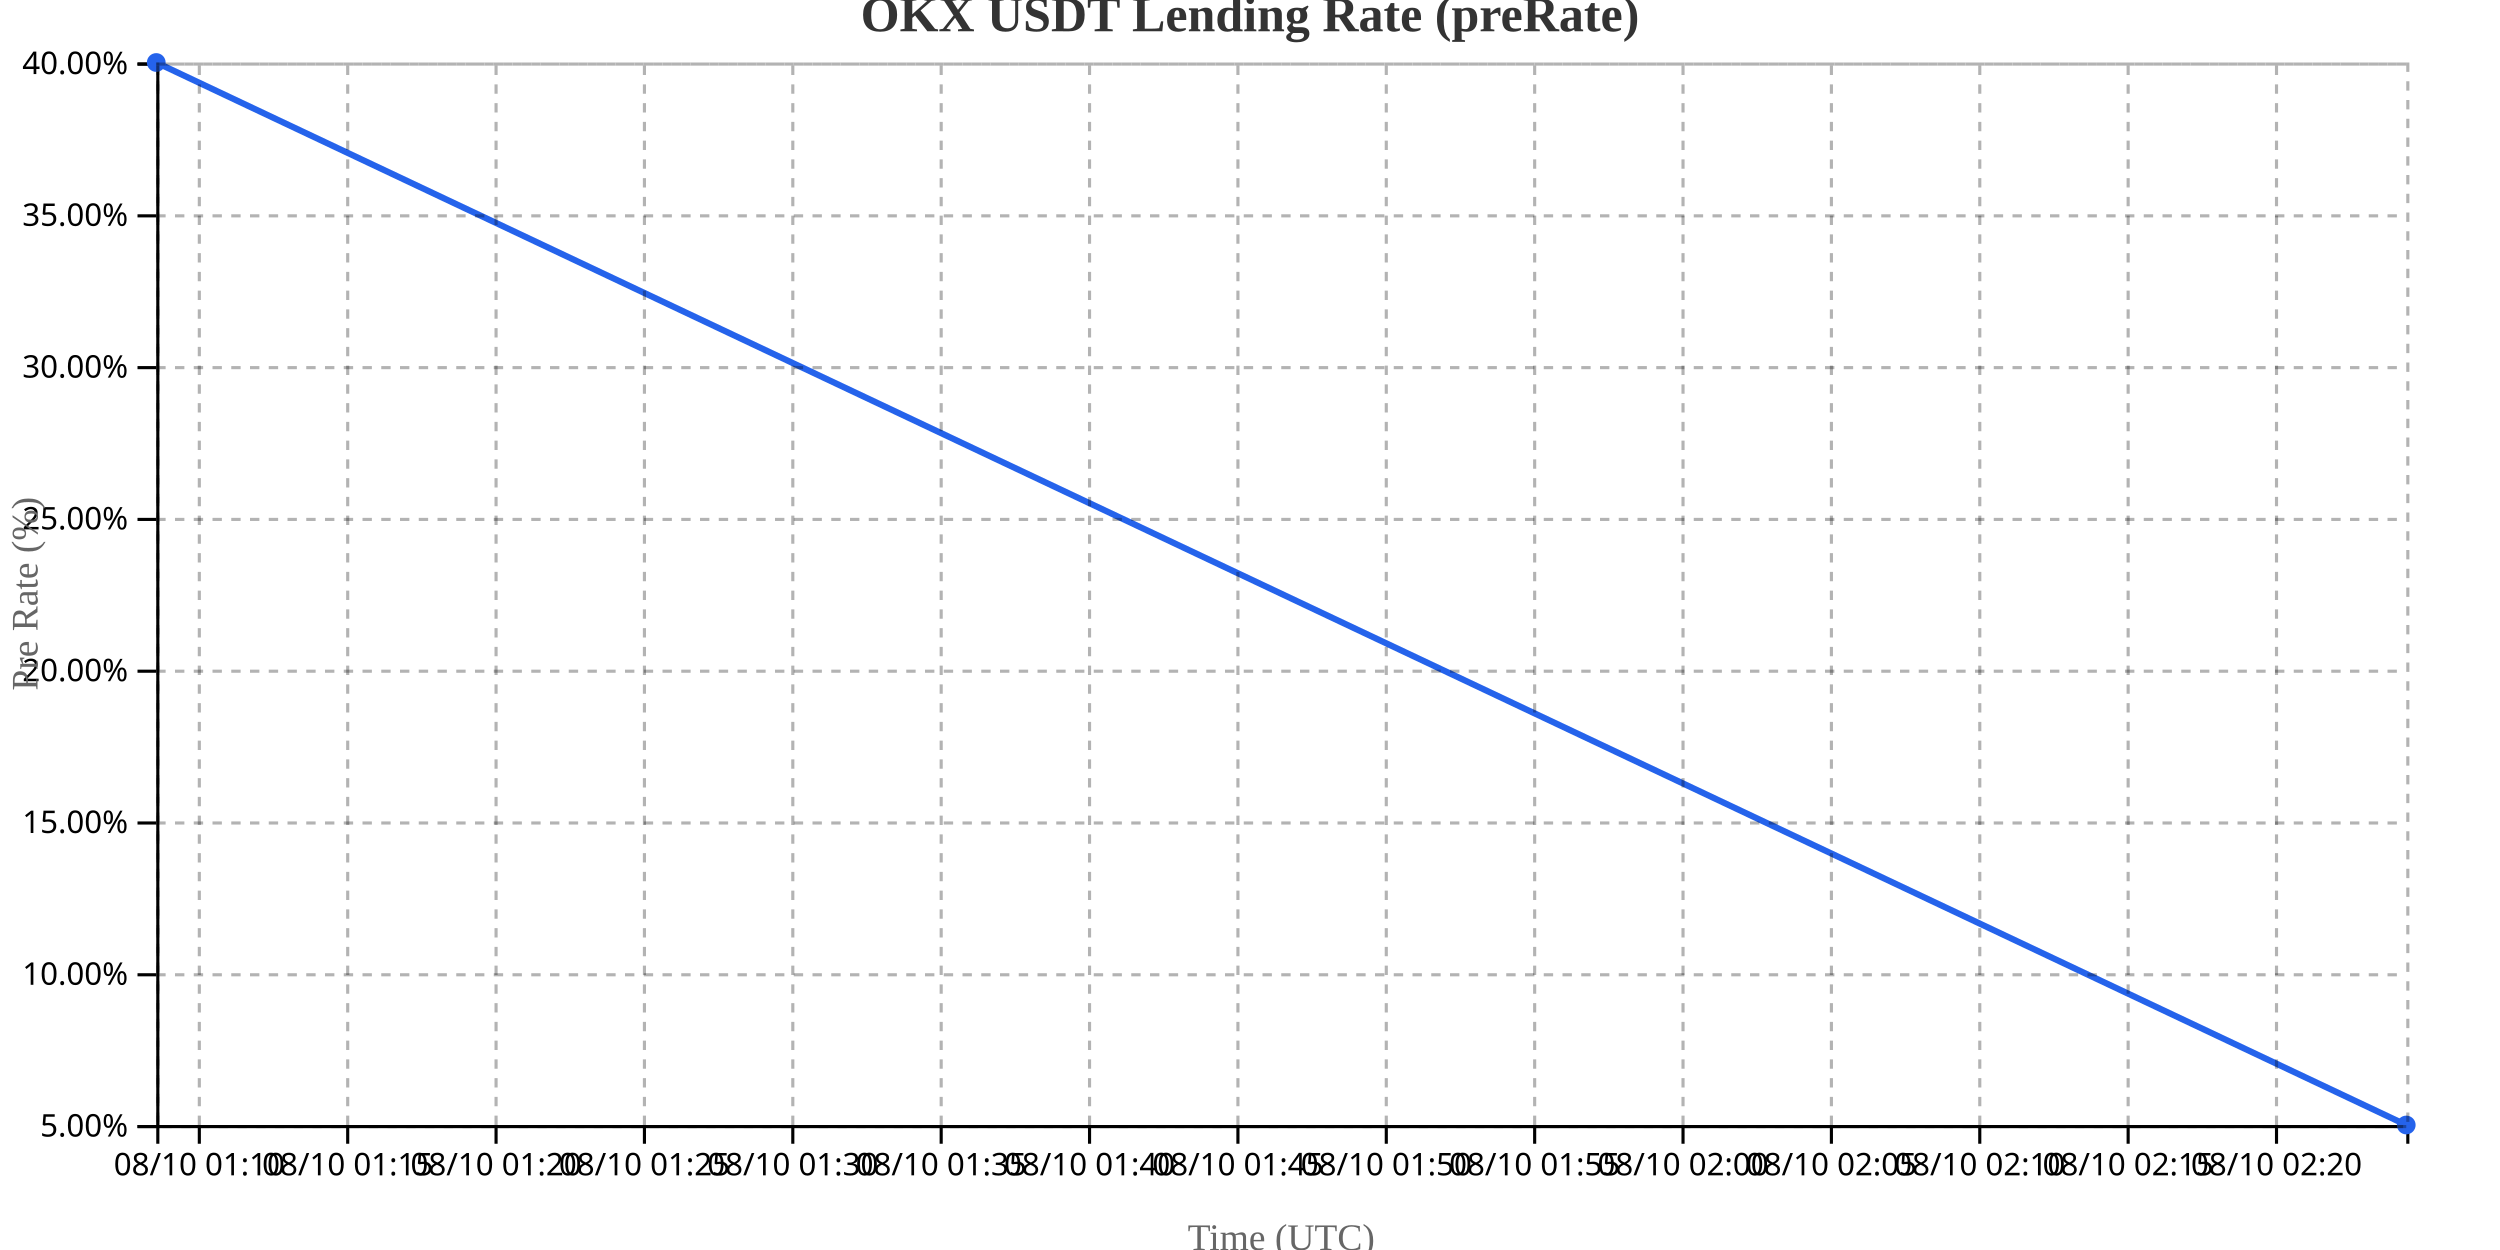
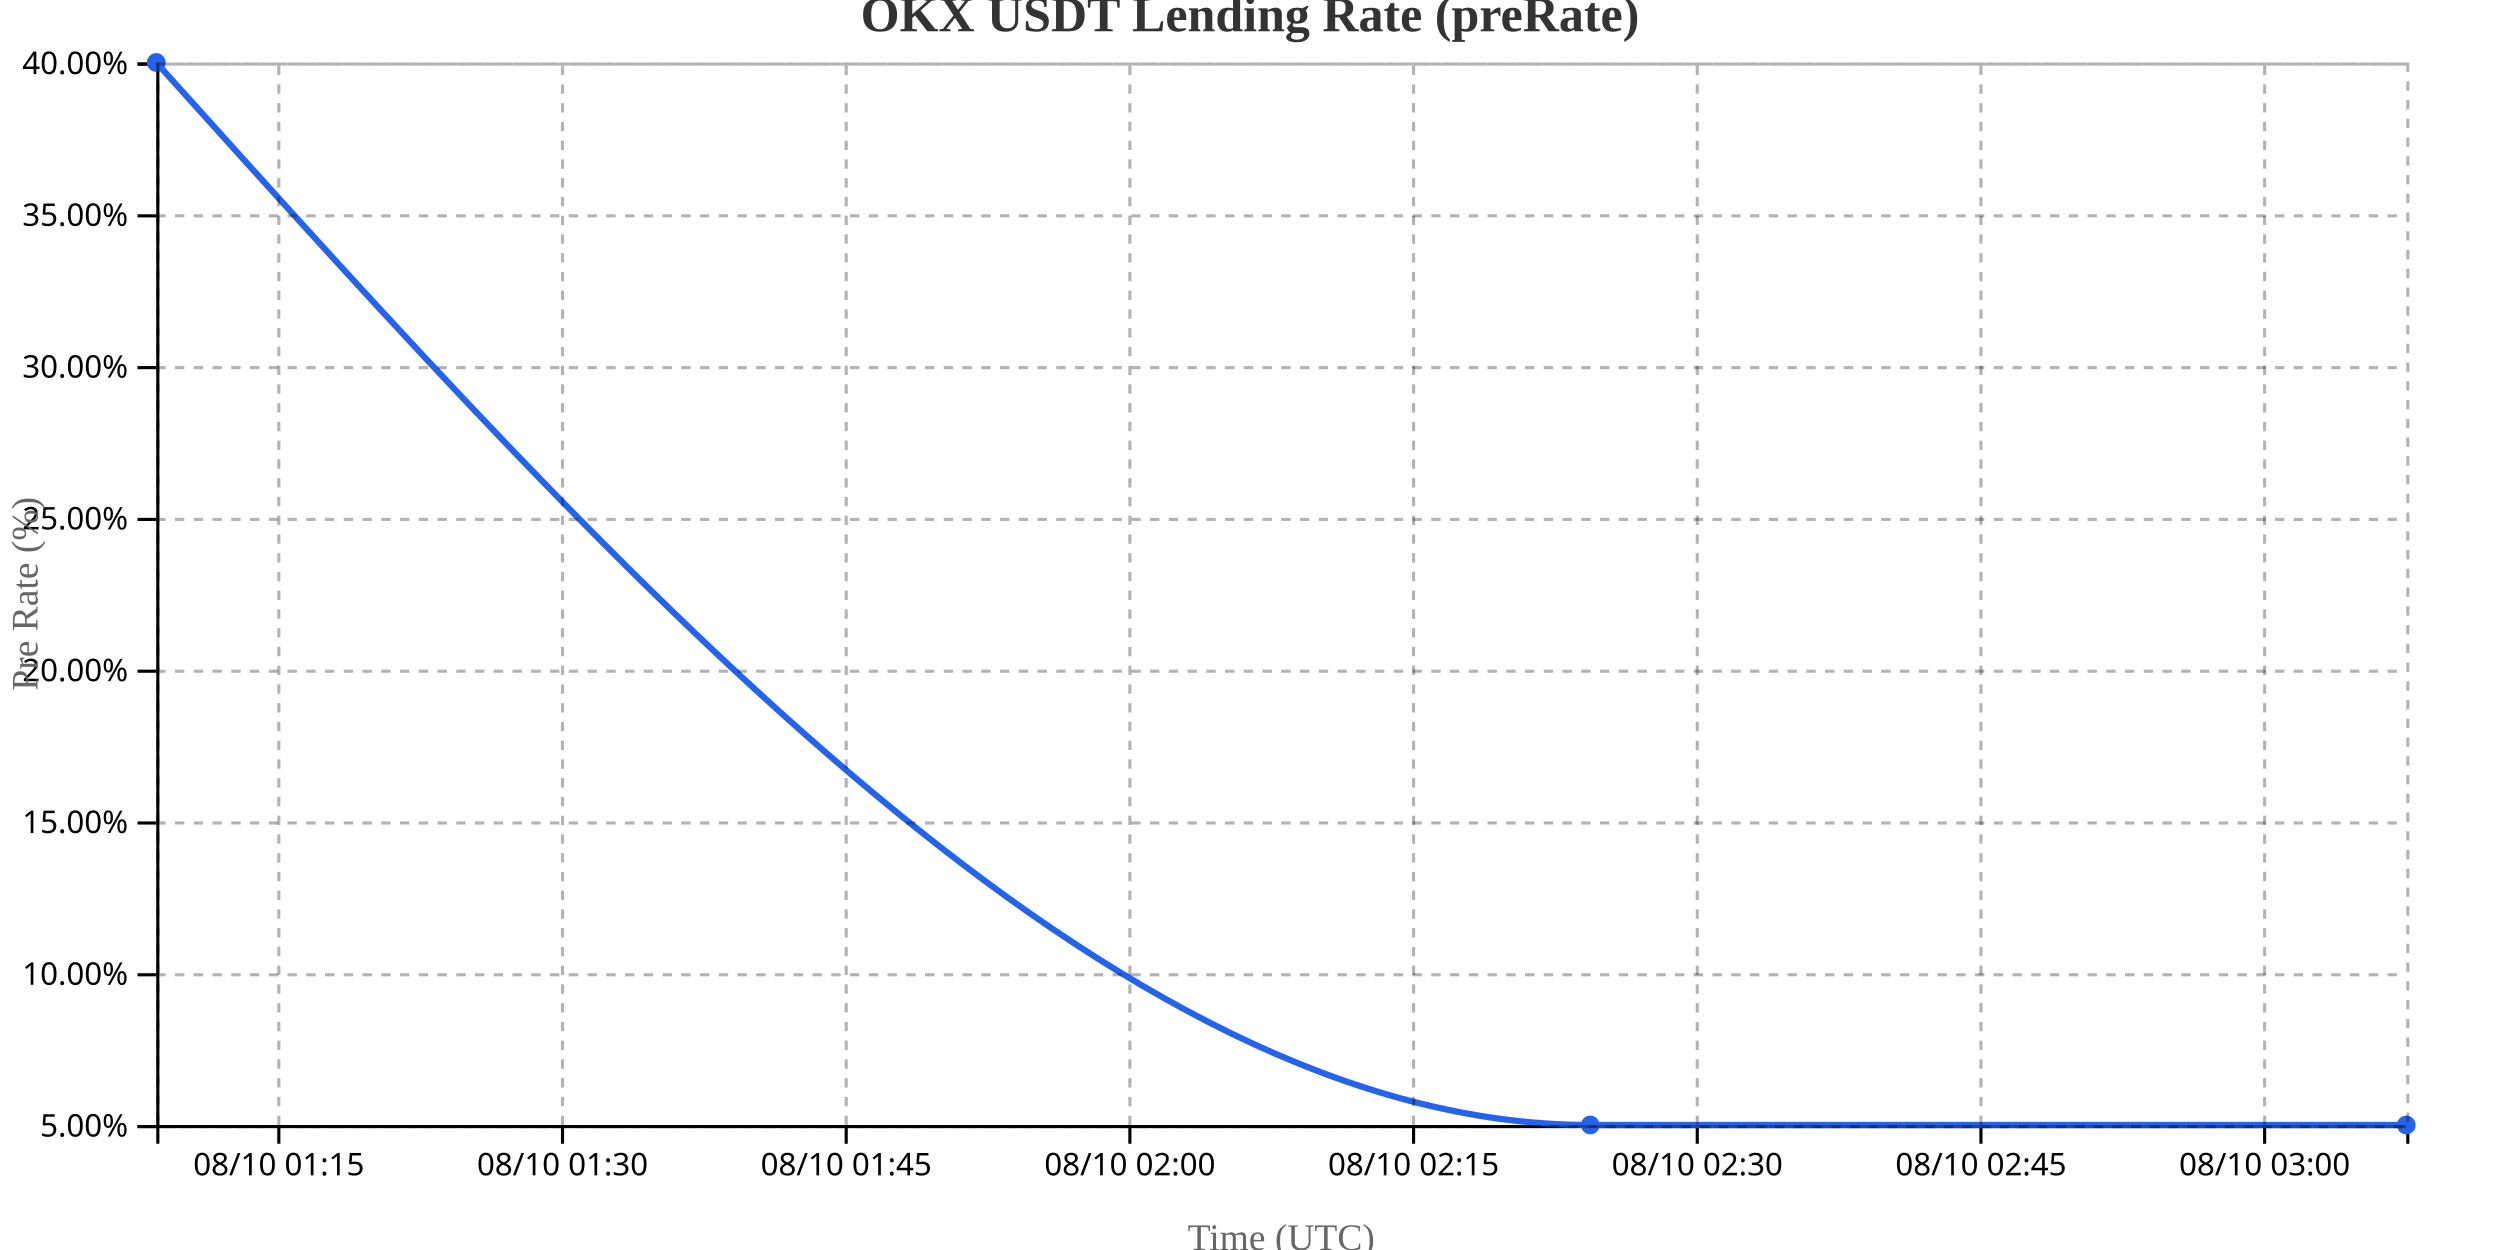
<svg xmlns="http://www.w3.org/2000/svg" width="800" height="400">
  <g transform="translate(50,20)">
    <g transform="translate(0,340)" fill="none" font-size="10" font-family="sans-serif" text-anchor="middle">
      <path class="domain" stroke="currentColor" d="M0.5,6V0.5H720.5V6" />
-       <g class="tick" opacity="1" transform="translate(13.78313,0)">
-         <line stroke="currentColor" y2="6" />
-         <text fill="currentColor" y="9" dy="0.71em">08/10 01:10</text>
-       </g>
-       <g class="tick" opacity="1" transform="translate(61.26188,0)">
+       <g class="tick" opacity="1" transform="translate(39.22559,0)">
        <line stroke="currentColor" y2="6" />
        <text fill="currentColor" y="9" dy="0.71em">08/10 01:15</text>
      </g>
-       <g class="tick" opacity="1" transform="translate(108.7406,0)">
-         <line stroke="currentColor" y2="6" />
-         <text fill="currentColor" y="9" dy="0.71em">08/10 01:20</text>
-       </g>
-       <g class="tick" opacity="1" transform="translate(156.2194,0)">
-         <line stroke="currentColor" y2="6" />
-         <text fill="currentColor" y="9" dy="0.71em">08/10 01:25</text>
-       </g>
-       <g class="tick" opacity="1" transform="translate(203.6981,0)">
+       <g class="tick" opacity="1" transform="translate(130.005,0)">
        <line stroke="currentColor" y2="6" />
        <text fill="currentColor" y="9" dy="0.71em">08/10 01:30</text>
      </g>
-       <g class="tick" opacity="1" transform="translate(251.1769,0)">
-         <line stroke="currentColor" y2="6" />
-         <text fill="currentColor" y="9" dy="0.71em">08/10 01:35</text>
-       </g>
-       <g class="tick" opacity="1" transform="translate(298.6556,0)">
-         <line stroke="currentColor" y2="6" />
-         <text fill="currentColor" y="9" dy="0.71em">08/10 01:40</text>
-       </g>
-       <g class="tick" opacity="1" transform="translate(346.1344,0)">
+       <g class="tick" opacity="1" transform="translate(220.7844,0)">
        <line stroke="currentColor" y2="6" />
        <text fill="currentColor" y="9" dy="0.71em">08/10 01:45</text>
      </g>
-       <g class="tick" opacity="1" transform="translate(393.6131,0)">
-         <line stroke="currentColor" y2="6" />
-         <text fill="currentColor" y="9" dy="0.71em">08/10 01:50</text>
-       </g>
-       <g class="tick" opacity="1" transform="translate(441.0918,0)">
-         <line stroke="currentColor" y2="6" />
-         <text fill="currentColor" y="9" dy="0.71em">08/10 01:55</text>
-       </g>
-       <g class="tick" opacity="1" transform="translate(488.5706,0)">
+       <g class="tick" opacity="1" transform="translate(311.5638,0)">
        <line stroke="currentColor" y2="6" />
        <text fill="currentColor" y="9" dy="0.71em">08/10 02:00</text>
      </g>
-       <g class="tick" opacity="1" transform="translate(536.0493,0)">
-         <line stroke="currentColor" y2="6" />
-         <text fill="currentColor" y="9" dy="0.71em">08/10 02:05</text>
-       </g>
-       <g class="tick" opacity="1" transform="translate(583.5281,0)">
-         <line stroke="currentColor" y2="6" />
-         <text fill="currentColor" y="9" dy="0.71em">08/10 02:10</text>
-       </g>
-       <g class="tick" opacity="1" transform="translate(631.0068,0)">
+       <g class="tick" opacity="1" transform="translate(402.3433,0)">
        <line stroke="currentColor" y2="6" />
        <text fill="currentColor" y="9" dy="0.71em">08/10 02:15</text>
      </g>
-       <g class="tick" opacity="1" transform="translate(678.4856,0)">
+       <g class="tick" opacity="1" transform="translate(493.1227,0)">
        <line stroke="currentColor" y2="6" />
-         <text fill="currentColor" y="9" dy="0.71em">08/10 02:20</text>
+         <text fill="currentColor" y="9" dy="0.71em">08/10 02:30</text>
+       </g>
+       <g class="tick" opacity="1" transform="translate(583.9021,0)">
+         <line stroke="currentColor" y2="6" />
+         <text fill="currentColor" y="9" dy="0.71em">08/10 02:45</text>
+       </g>
+       <g class="tick" opacity="1" transform="translate(674.6815,0)">
+         <line stroke="currentColor" y2="6" />
+         <text fill="currentColor" y="9" dy="0.71em">08/10 03:00</text>
      </g>
    </g>
    <g fill="none" font-size="10" font-family="sans-serif" text-anchor="end">
      <path class="domain" stroke="currentColor" d="M-6,340.5H0.5V0.5H-6" />
      <g class="tick" opacity="1" transform="translate(0,340.5)">
        <line stroke="currentColor" x2="-6" />
        <text fill="currentColor" x="-9" dy="0.32em">5.00%</text>
      </g>
      <g class="tick" opacity="1" transform="translate(0,291.9286)">
        <line stroke="currentColor" x2="-6" />
        <text fill="currentColor" x="-9" dy="0.32em">10.00%</text>
      </g>
      <g class="tick" opacity="1" transform="translate(0,243.3571)">
        <line stroke="currentColor" x2="-6" />
        <text fill="currentColor" x="-9" dy="0.32em">15.00%</text>
      </g>
      <g class="tick" opacity="1" transform="translate(0,194.7857)">
        <line stroke="currentColor" x2="-6" />
        <text fill="currentColor" x="-9" dy="0.32em">20.00%</text>
      </g>
      <g class="tick" opacity="1" transform="translate(0,146.2143)">
        <line stroke="currentColor" x2="-6" />
        <text fill="currentColor" x="-9" dy="0.32em">25.00%</text>
      </g>
      <g class="tick" opacity="1" transform="translate(0,97.64286)">
        <line stroke="currentColor" x2="-6" />
        <text fill="currentColor" x="-9" dy="0.32em">30.00%</text>
      </g>
      <g class="tick" opacity="1" transform="translate(0,49.07143)">
        <line stroke="currentColor" x2="-6" />
        <text fill="currentColor" x="-9" dy="0.32em">35.00%</text>
      </g>
      <g class="tick" opacity="1" transform="translate(0,0.5)">
        <line stroke="currentColor" x2="-6" />
        <text fill="currentColor" x="-9" dy="0.32em">40.00%</text>
      </g>
    </g>
    <text transform="rotate(-90)" y="-50" x="-170" dy="1em" style="text-anchor: middle; font-size: 12px; fill: #666;">Pre Rate (%)</text>
    <text transform="translate(360, 380)" style="text-anchor: middle; font-size: 12px; fill: #666;">Time (UTC)</text>
-     <path fill="none" stroke="#2563eb" stroke-width="2" d="M0,0L720,340" />
+     <path fill="none" stroke="#2563eb" stroke-width="2" d="M0,0C152.96,170,305.92,340,458.88,340C545.92,340,632.96,340,720,340" />
    <circle class="dot" cx="0" cy="0" r="3" fill="#2563eb" />
+     <circle class="dot" cx="458.88" cy="340" r="3" fill="#2563eb" />
    <circle class="dot" cx="720" cy="340" r="3" fill="#2563eb" />
    <g class="grid" transform="translate(0,340)" fill="none" font-size="10" font-family="sans-serif" text-anchor="middle" style="stroke-dasharray: 3,3; opacity: 0.3;">
      <path class="domain" stroke="currentColor" d="M0.5,-340V0.5H720.5V-340" />
-       <g class="tick" opacity="1" transform="translate(13.78313,0)">
+       <g class="tick" opacity="1" transform="translate(39.22559,0)">
        <line stroke="currentColor" y2="-340" />
        <text fill="currentColor" y="3" dy="0.71em" />
      </g>
-       <g class="tick" opacity="1" transform="translate(61.26188,0)">
+       <g class="tick" opacity="1" transform="translate(130.005,0)">
        <line stroke="currentColor" y2="-340" />
        <text fill="currentColor" y="3" dy="0.71em" />
      </g>
-       <g class="tick" opacity="1" transform="translate(108.7406,0)">
+       <g class="tick" opacity="1" transform="translate(220.7844,0)">
        <line stroke="currentColor" y2="-340" />
        <text fill="currentColor" y="3" dy="0.71em" />
      </g>
-       <g class="tick" opacity="1" transform="translate(156.2194,0)">
+       <g class="tick" opacity="1" transform="translate(311.5638,0)">
        <line stroke="currentColor" y2="-340" />
        <text fill="currentColor" y="3" dy="0.71em" />
      </g>
-       <g class="tick" opacity="1" transform="translate(203.6981,0)">
+       <g class="tick" opacity="1" transform="translate(402.3433,0)">
        <line stroke="currentColor" y2="-340" />
        <text fill="currentColor" y="3" dy="0.71em" />
      </g>
-       <g class="tick" opacity="1" transform="translate(251.1769,0)">
+       <g class="tick" opacity="1" transform="translate(493.1227,0)">
        <line stroke="currentColor" y2="-340" />
        <text fill="currentColor" y="3" dy="0.71em" />
      </g>
-       <g class="tick" opacity="1" transform="translate(298.6556,0)">
+       <g class="tick" opacity="1" transform="translate(583.9021,0)">
        <line stroke="currentColor" y2="-340" />
        <text fill="currentColor" y="3" dy="0.71em" />
      </g>
-       <g class="tick" opacity="1" transform="translate(346.1344,0)">
-         <line stroke="currentColor" y2="-340" />
-         <text fill="currentColor" y="3" dy="0.71em" />
-       </g>
-       <g class="tick" opacity="1" transform="translate(393.6131,0)">
-         <line stroke="currentColor" y2="-340" />
-         <text fill="currentColor" y="3" dy="0.71em" />
-       </g>
-       <g class="tick" opacity="1" transform="translate(441.0918,0)">
-         <line stroke="currentColor" y2="-340" />
-         <text fill="currentColor" y="3" dy="0.71em" />
-       </g>
-       <g class="tick" opacity="1" transform="translate(488.5706,0)">
-         <line stroke="currentColor" y2="-340" />
-         <text fill="currentColor" y="3" dy="0.71em" />
-       </g>
-       <g class="tick" opacity="1" transform="translate(536.0493,0)">
-         <line stroke="currentColor" y2="-340" />
-         <text fill="currentColor" y="3" dy="0.71em" />
-       </g>
-       <g class="tick" opacity="1" transform="translate(583.5281,0)">
-         <line stroke="currentColor" y2="-340" />
-         <text fill="currentColor" y="3" dy="0.71em" />
-       </g>
-       <g class="tick" opacity="1" transform="translate(631.0068,0)">
-         <line stroke="currentColor" y2="-340" />
-         <text fill="currentColor" y="3" dy="0.71em" />
-       </g>
-       <g class="tick" opacity="1" transform="translate(678.4856,0)">
+       <g class="tick" opacity="1" transform="translate(674.6815,0)">
        <line stroke="currentColor" y2="-340" />
        <text fill="currentColor" y="3" dy="0.71em" />
      </g>
    </g>
    <g class="grid" fill="none" font-size="10" font-family="sans-serif" text-anchor="end" style="stroke-dasharray: 3,3; opacity: 0.3;">
      <path class="domain" stroke="currentColor" d="M720,340.5H0.5V0.5H720" />
      <g class="tick" opacity="1" transform="translate(0,340.5)">
        <line stroke="currentColor" x2="720" />
        <text fill="currentColor" x="-3" dy="0.32em" />
      </g>
      <g class="tick" opacity="1" transform="translate(0,291.9286)">
        <line stroke="currentColor" x2="720" />
        <text fill="currentColor" x="-3" dy="0.32em" />
      </g>
      <g class="tick" opacity="1" transform="translate(0,243.3571)">
        <line stroke="currentColor" x2="720" />
        <text fill="currentColor" x="-3" dy="0.32em" />
      </g>
      <g class="tick" opacity="1" transform="translate(0,194.7857)">
        <line stroke="currentColor" x2="720" />
        <text fill="currentColor" x="-3" dy="0.32em" />
      </g>
      <g class="tick" opacity="1" transform="translate(0,146.2143)">
        <line stroke="currentColor" x2="720" />
        <text fill="currentColor" x="-3" dy="0.32em" />
      </g>
      <g class="tick" opacity="1" transform="translate(0,97.64286)">
        <line stroke="currentColor" x2="720" />
        <text fill="currentColor" x="-3" dy="0.32em" />
      </g>
      <g class="tick" opacity="1" transform="translate(0,49.07143)">
        <line stroke="currentColor" x2="720" />
        <text fill="currentColor" x="-3" dy="0.32em" />
      </g>
      <g class="tick" opacity="1" transform="translate(0,0.5)">
        <line stroke="currentColor" x2="720" />
        <text fill="currentColor" x="-3" dy="0.32em" />
      </g>
    </g>
  </g>
  <text x="400" y="10" text-anchor="middle" style="font-size: 16px; font-weight: bold; fill: #333;">OKX USDT Lending Rate (preRate)</text>
</svg>
